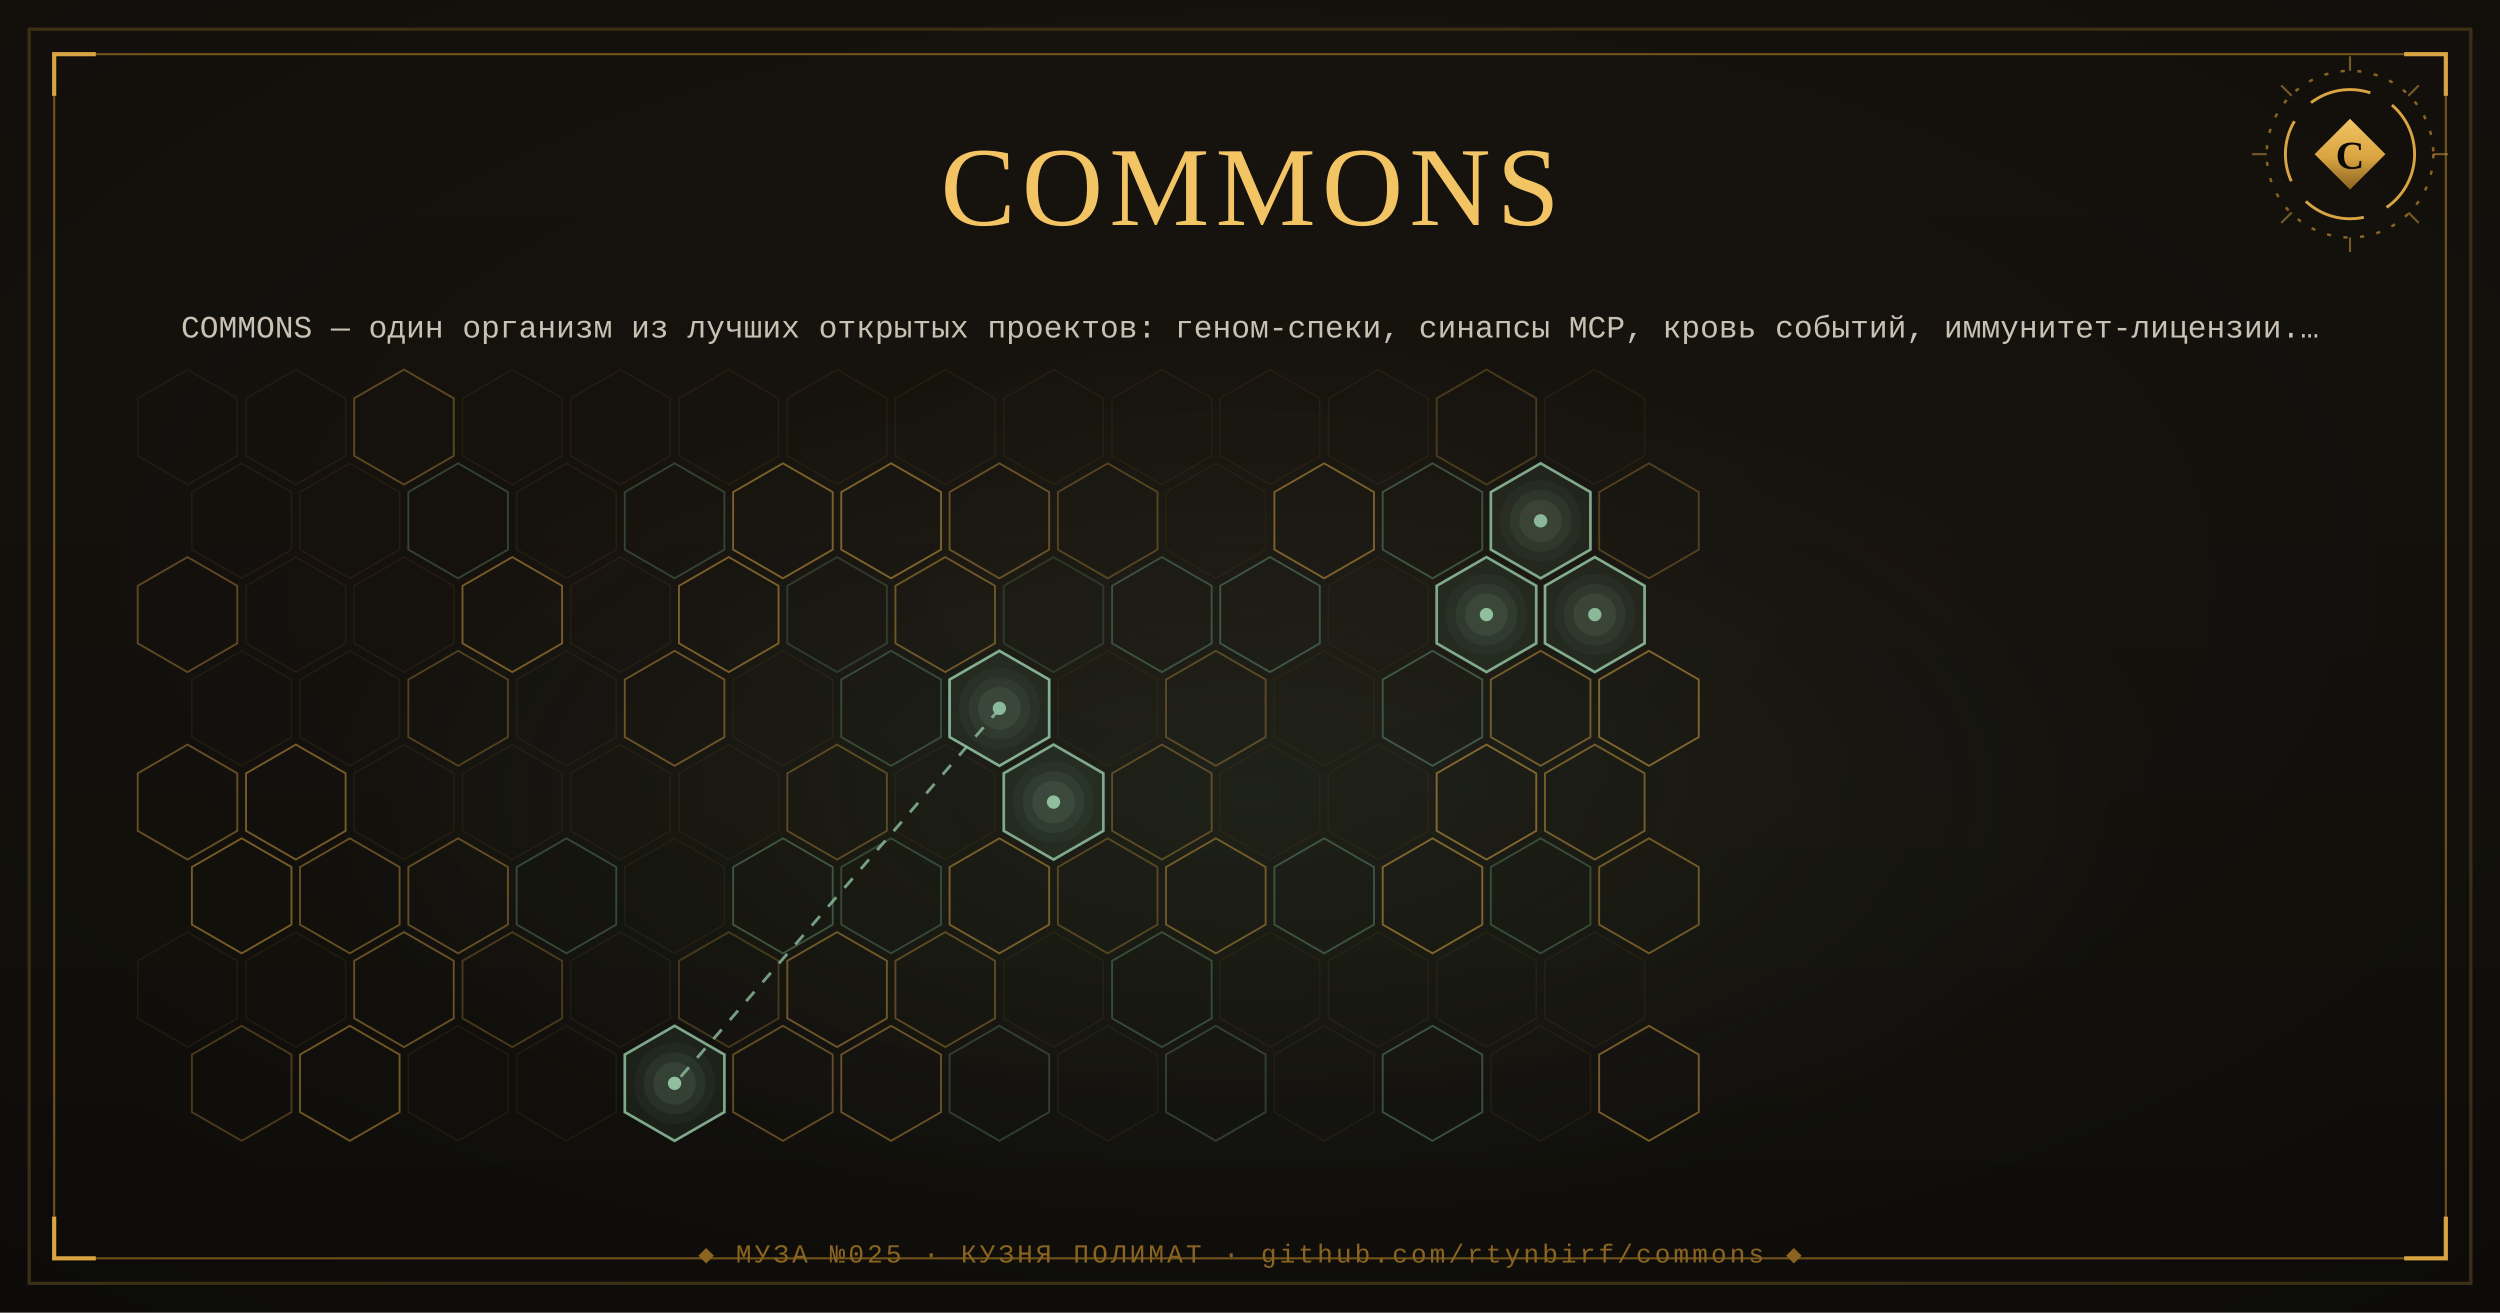
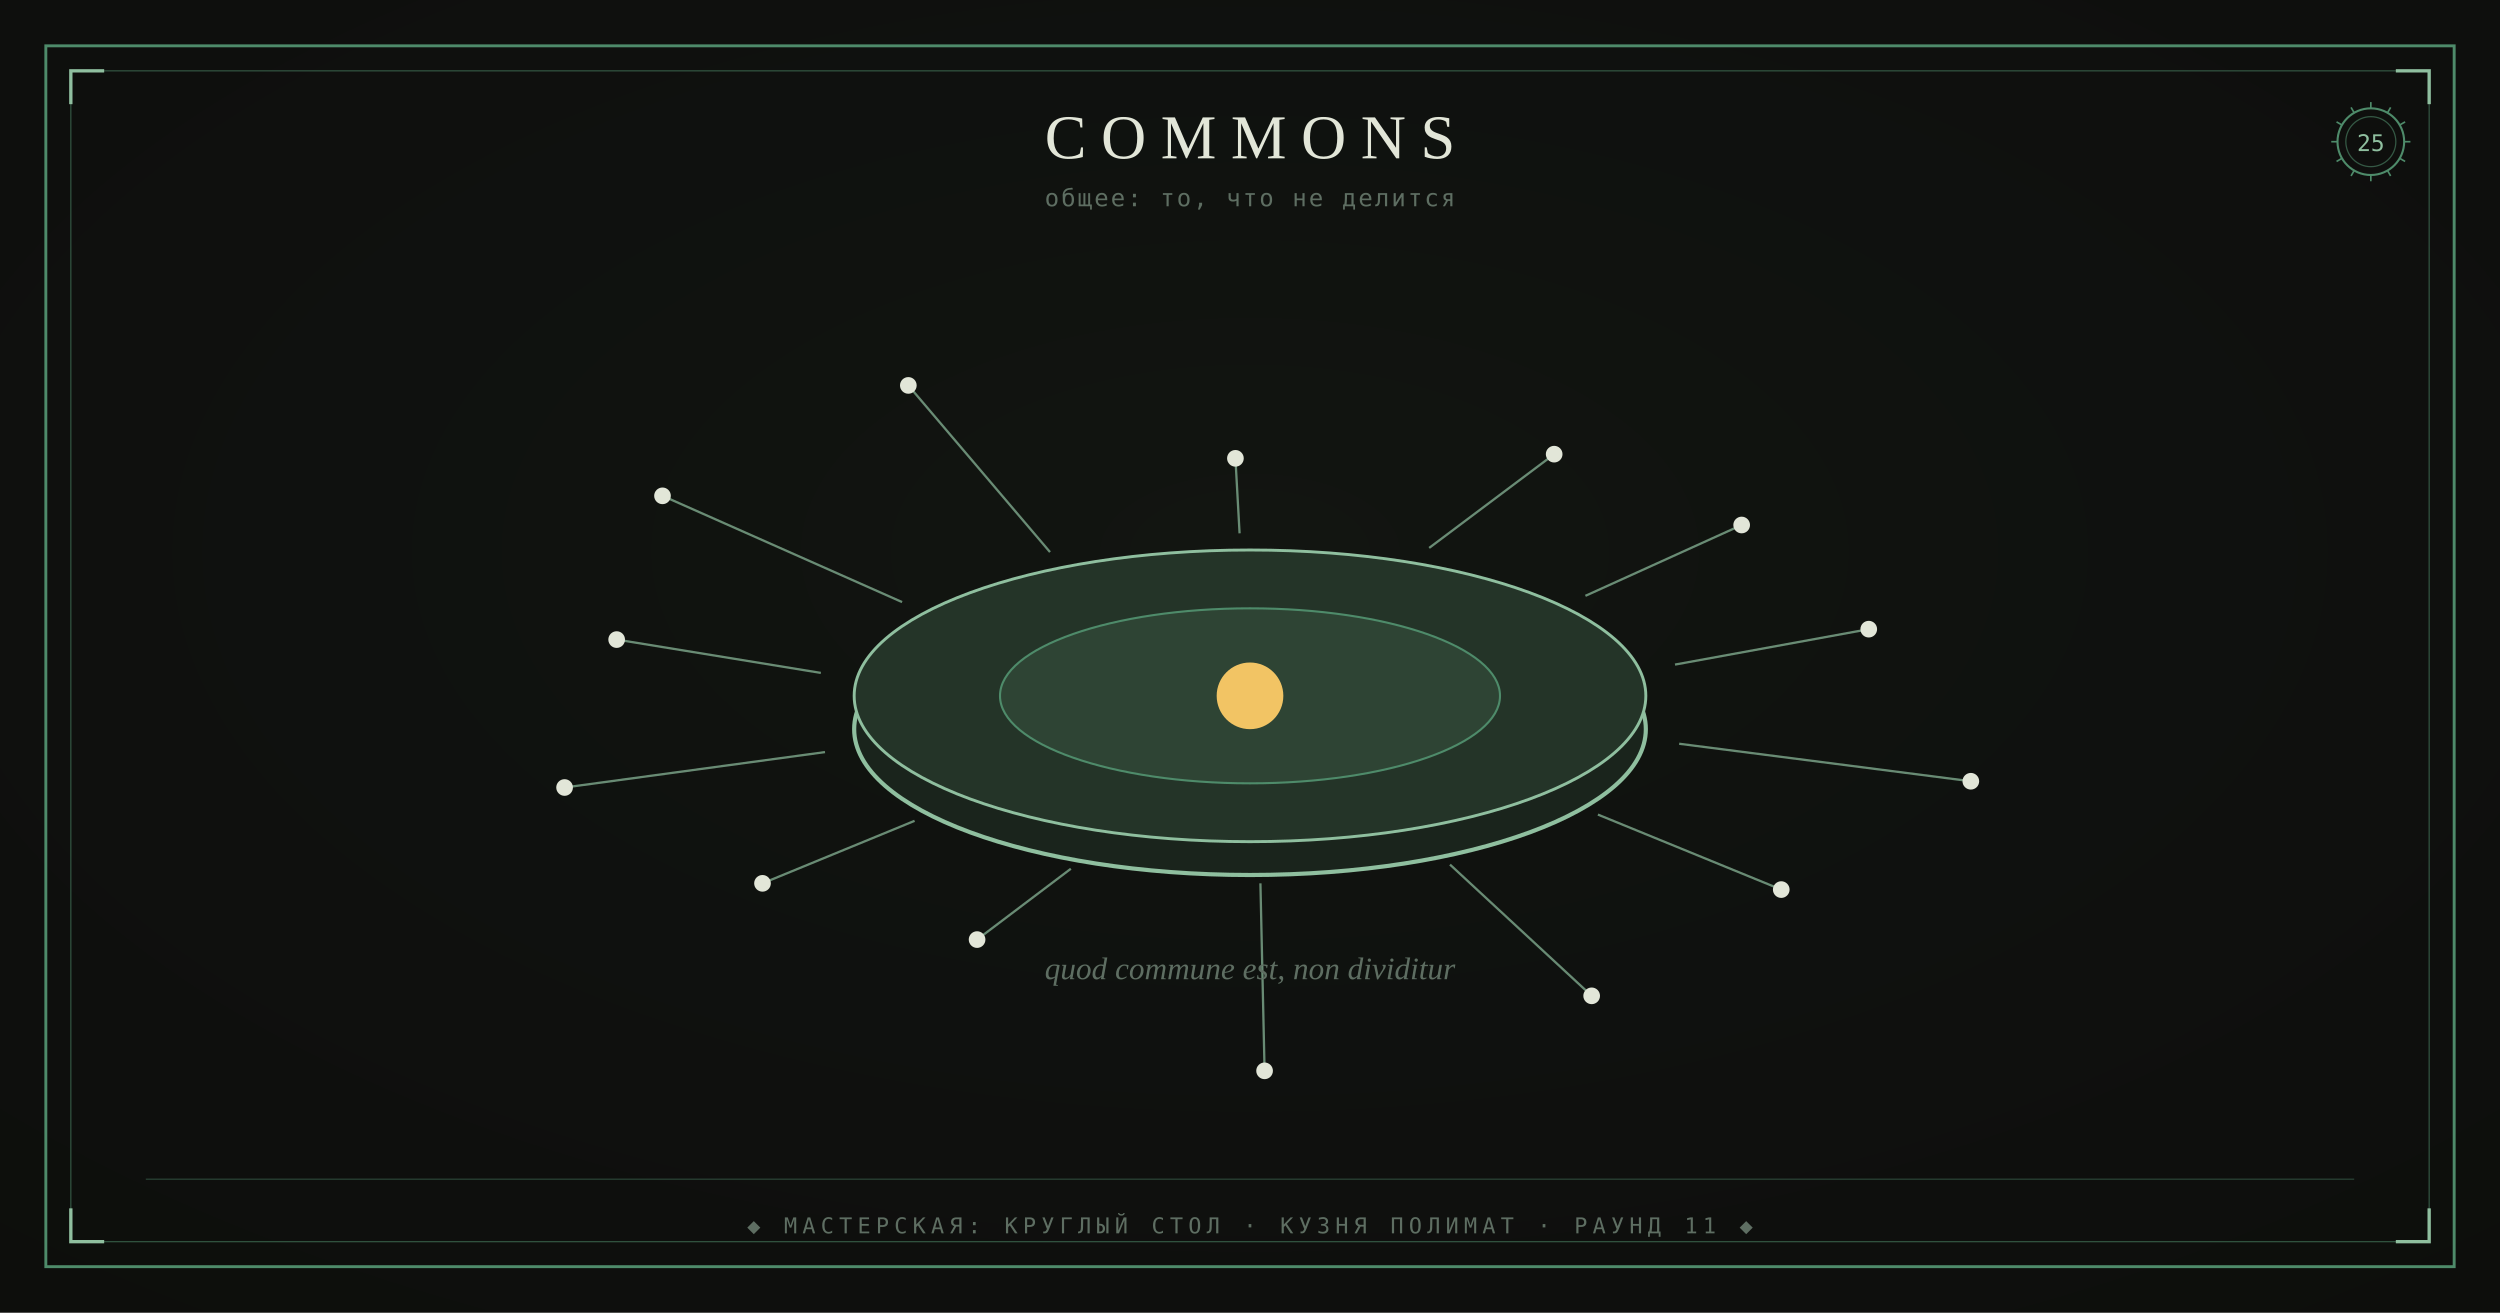
<svg xmlns="http://www.w3.org/2000/svg" viewBox="0 0 1200 630" width="1200" height="630">
-   <defs>
-     <linearGradient id="bg" x1="0" y1="0" x2="0" y2="1">
-       <stop offset="0" stop-color="#17120C" />
-       <stop offset="0.55" stop-color="#12100C" />
-       <stop offset="1" stop-color="#0B0A08" />
-     </linearGradient>
-     <linearGradient id="gGold" x1="0" y1="0" x2="0" y2="1">
-       <stop offset="0" stop-color="#F2C464" />
-       <stop offset="0.55" stop-color="#D9A441" />
-       <stop offset="1" stop-color="#8A6420" />
-     </linearGradient>
-     <linearGradient id="gGoldX" x1="0" y1="0" x2="1" y2="0">
-       <stop offset="0" stop-color="#8A6420" stop-opacity="0" />
-       <stop offset="0.5" stop-color="#F2C464" />
-       <stop offset="1" stop-color="#8A6420" stop-opacity="0" />
-     </linearGradient>
-     <radialGradient id="gVig" cx="0.5" cy="0.44" r="0.85">
-       <stop offset="0" stop-color="#1C1610" />
-       <stop offset="0.6" stop-color="#12100C" />
-       <stop offset="1" stop-color="#0B0A08" />
-     </radialGradient>
-     <radialGradient id="gMood" cx="0.5" cy="0.5" r="0.5">
-       <stop offset="0" stop-color="#5E8B6A" stop-opacity="0.13" />
-       <stop offset="1" stop-color="#5E8B6A" stop-opacity="0" />
-     </radialGradient>
-   </defs>
-   <rect width="1200" height="630" fill="url(#bg)" />
-   <rect width="1200" height="630" fill="url(#gVig)" opacity="0.6" />
-   <rect x="150" y="170" width="900" height="420" fill="url(#gMood)" />
-   <rect x="14" y="14" width="1172" height="602" fill="none" stroke="#3A2E14" stroke-width="1.6" />
-   <rect x="26" y="26" width="1148" height="578" fill="none" stroke="#8A6420" stroke-width="1" opacity="0.8" />
-   <path d="M 26 46 V 26 H 46" stroke="#D9A441" stroke-width="2" fill="none" />
-   <path d="M 1154 26 H 1174 V 46" stroke="#D9A441" stroke-width="2" fill="none" />
-   <path d="M 1174 584 V 604 H 1154" stroke="#D9A441" stroke-width="2" fill="none" />
-   <path d="M 46 604 H 26 V 584" stroke="#D9A441" stroke-width="2" fill="none" />
-   <text x="600" y="108" text-anchor="middle" font-family="Georgia, 'Times New Roman', serif" font-size="54" fill="#F2C464" letter-spacing="3">COMMONS</text>
-   <line x1="240" y1="132" x2="960" y2="132" stroke="url(#gGoldX)" stroke-width="2" />
-   <text x="600" y="162" text-anchor="middle" font-family="'Courier New', monospace" font-size="15" fill="#C9C2B4">COMMONS — один организм из лучших открытых проектов: геном-спеки, синапсы MCP, кровь событий, иммунитет-лицензии.…</text>
-   <path d="M 113.9 218.8 L 90.0 232.6 L 66.1 218.8 L 66.1 191.2 L 90.0 177.4 L 113.9 191.2 Z" fill="none" stroke="#3A2E14" stroke-width="0.7" opacity="0.4" />
-   <path d="M 165.9 218.8 L 142.0 232.6 L 118.1 218.8 L 118.1 191.2 L 142.0 177.4 L 165.9 191.2 Z" fill="none" stroke="#3A2E14" stroke-width="0.7" opacity="0.4" />
-   <path d="M 217.8 218.8 L 193.9 232.6 L 170.0 218.8 L 170.0 191.2 L 193.9 177.4 L 217.8 191.2 Z" fill="none" stroke="#D9A441" stroke-width="0.9" opacity="0.37" />
-   <path d="M 269.8 218.8 L 245.9 232.6 L 222.0 218.8 L 222.0 191.2 L 245.9 177.4 L 269.8 191.2 Z" fill="none" stroke="#3A2E14" stroke-width="0.7" opacity="0.4" />
-   <path d="M 321.7 218.8 L 297.8 232.6 L 273.9 218.8 L 273.9 191.2 L 297.8 177.4 L 321.7 191.2 Z" fill="none" stroke="#3A2E14" stroke-width="0.7" opacity="0.4" />
-   <path d="M 373.7 218.8 L 349.8 232.6 L 325.9 218.8 L 325.9 191.2 L 349.8 177.4 L 373.7 191.2 Z" fill="none" stroke="#3A2E14" stroke-width="0.7" opacity="0.4" />
-   <path d="M 425.7 218.8 L 401.8 232.6 L 377.9 218.8 L 377.9 191.2 L 401.8 177.4 L 425.7 191.2 Z" fill="none" stroke="#3A2E14" stroke-width="0.7" opacity="0.4" />
-   <path d="M 477.6 218.8 L 453.7 232.6 L 429.8 218.8 L 429.8 191.2 L 453.7 177.4 L 477.6 191.2 Z" fill="none" stroke="#3A2E14" stroke-width="0.7" opacity="0.4" />
-   <path d="M 529.6 218.8 L 505.7 232.6 L 481.8 218.8 L 481.8 191.2 L 505.7 177.4 L 529.6 191.2 Z" fill="none" stroke="#3A2E14" stroke-width="0.7" opacity="0.4" />
-   <path d="M 581.6 218.8 L 557.7 232.6 L 533.8 218.8 L 533.8 191.2 L 557.7 177.4 L 581.6 191.2 Z" fill="none" stroke="#3A2E14" stroke-width="0.7" opacity="0.4" />
-   <path d="M 633.5 218.8 L 609.6 232.6 L 585.7 218.8 L 585.7 191.2 L 609.6 177.4 L 633.5 191.2 Z" fill="none" stroke="#3A2E14" stroke-width="0.7" opacity="0.4" />
-   <path d="M 685.5 218.8 L 661.6 232.6 L 637.7 218.8 L 637.7 191.2 L 661.6 177.4 L 685.5 191.2 Z" fill="none" stroke="#3A2E14" stroke-width="0.7" opacity="0.4" />
-   <path d="M 737.4 218.8 L 713.5 232.6 L 689.6 218.8 L 689.6 191.2 L 713.5 177.4 L 737.4 191.2 Z" fill="none" stroke="#D9A441" stroke-width="0.9" opacity="0.26" />
-   <path d="M 789.4 218.8 L 765.5 232.6 L 741.6 218.8 L 741.6 191.2 L 765.5 177.4 L 789.4 191.2 Z" fill="none" stroke="#3A2E14" stroke-width="0.7" opacity="0.4" />
-   <path d="M 139.9 263.8 L 116.0 277.6 L 92.1 263.8 L 92.1 236.2 L 116.0 222.4 L 139.9 236.2 Z" fill="none" stroke="#3A2E14" stroke-width="0.7" opacity="0.4" />
-   <path d="M 191.8 263.8 L 167.9 277.6 L 144.0 263.8 L 144.0 236.2 L 167.9 222.4 L 191.8 236.2 Z" fill="none" stroke="#3A2E14" stroke-width="0.7" opacity="0.4" />
-   <path d="M 243.8 263.8 L 219.9 277.6 L 196.0 263.8 L 196.0 236.2 L 219.9 222.4 L 243.8 236.2 Z" fill="none" stroke="#5E8B6A" stroke-width="0.9" opacity="0.40" />
-   <path d="M 295.8 263.8 L 271.9 277.6 L 248.0 263.8 L 248.0 236.2 L 271.9 222.4 L 295.8 236.2 Z" fill="none" stroke="#3A2E14" stroke-width="0.7" opacity="0.4" />
-   <path d="M 347.7 263.8 L 323.8 277.6 L 299.9 263.8 L 299.9 236.2 L 323.8 222.4 L 347.7 236.2 Z" fill="none" stroke="#5E8B6A" stroke-width="0.9" opacity="0.39" />
-   <path d="M 399.7 263.8 L 375.8 277.6 L 351.9 263.8 L 351.9 236.2 L 375.8 222.4 L 399.7 236.2 Z" fill="none" stroke="#D9A441" stroke-width="0.9" opacity="0.52" />
-   <path d="M 451.7 263.8 L 427.7 277.6 L 403.8 263.8 L 403.8 236.2 L 427.7 222.4 L 451.7 236.2 Z" fill="none" stroke="#D9A441" stroke-width="0.9" opacity="0.53" />
-   <path d="M 503.6 263.8 L 479.7 277.6 L 455.8 263.8 L 455.8 236.2 L 479.7 222.4 L 503.6 236.2 Z" fill="none" stroke="#D9A441" stroke-width="0.9" opacity="0.41" />
-   <path d="M 555.6 263.8 L 531.7 277.6 L 507.8 263.8 L 507.8 236.2 L 531.7 222.4 L 555.6 236.2 Z" fill="none" stroke="#D9A441" stroke-width="0.9" opacity="0.31" />
-   <path d="M 607.5 263.8 L 583.6 277.6 L 559.7 263.8 L 559.7 236.2 L 583.6 222.4 L 607.5 236.2 Z" fill="none" stroke="#3A2E14" stroke-width="0.7" opacity="0.4" />
-   <path d="M 659.5 263.8 L 635.6 277.6 L 611.7 263.8 L 611.7 236.2 L 635.6 222.4 L 659.5 236.2 Z" fill="none" stroke="#D9A441" stroke-width="0.9" opacity="0.51" />
-   <path d="M 711.5 263.8 L 687.6 277.6 L 663.7 263.8 L 663.7 236.2 L 687.6 222.4 L 711.5 236.2 Z" fill="none" stroke="#5E8B6A" stroke-width="0.9" opacity="0.51" />
-   <path d="M 763.4 263.8 L 739.5 277.6 L 715.6 263.8 L 715.6 236.2 L 739.5 222.4 L 763.4 236.2 Z" fill="none" stroke="#3A2E14" stroke-width="0.7" opacity="0.4" />
-   <path d="M 815.4 263.8 L 791.5 277.6 L 767.6 263.8 L 767.6 236.2 L 791.5 222.4 L 815.4 236.2 Z" fill="none" stroke="#D9A441" stroke-width="0.9" opacity="0.29" />
-   <path d="M 113.9 308.8 L 90.0 322.6 L 66.1 308.8 L 66.1 281.2 L 90.0 267.4 L 113.9 281.2 Z" fill="none" stroke="#D9A441" stroke-width="0.9" opacity="0.38" />
-   <path d="M 165.9 308.8 L 142.0 322.6 L 118.1 308.8 L 118.1 281.2 L 142.0 267.4 L 165.9 281.2 Z" fill="none" stroke="#3A2E14" stroke-width="0.7" opacity="0.4" />
-   <path d="M 217.8 308.8 L 193.9 322.6 L 170.0 308.8 L 170.0 281.2 L 193.9 267.4 L 217.8 281.2 Z" fill="none" stroke="#3A2E14" stroke-width="0.7" opacity="0.4" />
-   <path d="M 269.8 308.8 L 245.9 322.6 L 222.0 308.8 L 222.0 281.2 L 245.9 267.4 L 269.8 281.2 Z" fill="none" stroke="#D9A441" stroke-width="0.9" opacity="0.50" />
-   <path d="M 321.7 308.8 L 297.8 322.6 L 273.9 308.8 L 273.9 281.2 L 297.8 267.4 L 321.7 281.2 Z" fill="none" stroke="#3A2E14" stroke-width="0.7" opacity="0.4" />
-   <path d="M 373.7 308.8 L 349.8 322.6 L 325.9 308.8 L 325.9 281.2 L 349.8 267.4 L 373.7 281.2 Z" fill="none" stroke="#D9A441" stroke-width="0.9" opacity="0.51" />
-   <path d="M 425.7 308.8 L 401.8 322.6 L 377.9 308.8 L 377.9 281.2 L 401.8 267.4 L 425.7 281.2 Z" fill="none" stroke="#5E8B6A" stroke-width="0.9" opacity="0.31" />
-   <path d="M 477.6 308.8 L 453.7 322.6 L 429.8 308.8 L 429.8 281.2 L 453.7 267.4 L 477.6 281.2 Z" fill="none" stroke="#D9A441" stroke-width="0.9" opacity="0.44" />
-   <path d="M 529.6 308.8 L 505.7 322.6 L 481.8 308.8 L 481.8 281.2 L 505.7 267.4 L 529.6 281.2 Z" fill="none" stroke="#5E8B6A" stroke-width="0.9" opacity="0.26" />
-   <path d="M 581.6 308.8 L 557.7 322.6 L 533.8 308.8 L 533.8 281.2 L 557.7 267.4 L 581.6 281.2 Z" fill="none" stroke="#5E8B6A" stroke-width="0.9" opacity="0.48" />
-   <path d="M 633.5 308.8 L 609.6 322.6 L 585.7 308.8 L 585.7 281.2 L 609.6 267.4 L 633.5 281.2 Z" fill="none" stroke="#5E8B6A" stroke-width="0.9" opacity="0.52" />
-   <path d="M 685.5 308.8 L 661.6 322.6 L 637.7 308.8 L 637.7 281.2 L 661.6 267.4 L 685.5 281.2 Z" fill="none" stroke="#3A2E14" stroke-width="0.7" opacity="0.4" />
-   <path d="M 737.4 308.8 L 713.5 322.6 L 689.6 308.8 L 689.6 281.2 L 713.5 267.4 L 737.4 281.2 Z" fill="none" stroke="#3A2E14" stroke-width="0.7" opacity="0.4" />
-   <path d="M 789.4 308.8 L 765.5 322.6 L 741.6 308.8 L 741.6 281.2 L 765.5 267.4 L 789.4 281.2 Z" fill="none" stroke="#5E8B6A" stroke-width="0.9" opacity="0.40" />
-   <path d="M 139.9 353.8 L 116.0 367.6 L 92.1 353.8 L 92.1 326.2 L 116.0 312.4 L 139.9 326.2 Z" fill="none" stroke="#3A2E14" stroke-width="0.7" opacity="0.4" />
-   <path d="M 191.8 353.8 L 167.9 367.6 L 144.0 353.8 L 144.0 326.2 L 167.9 312.4 L 191.8 326.2 Z" fill="none" stroke="#3A2E14" stroke-width="0.7" opacity="0.4" />
-   <path d="M 243.8 353.8 L 219.9 367.6 L 196.0 353.8 L 196.0 326.2 L 219.9 312.4 L 243.8 326.2 Z" fill="none" stroke="#D9A441" stroke-width="0.9" opacity="0.31" />
-   <path d="M 295.8 353.8 L 271.9 367.6 L 248.0 353.8 L 248.0 326.2 L 271.9 312.4 L 295.8 326.2 Z" fill="none" stroke="#3A2E14" stroke-width="0.7" opacity="0.4" />
-   <path d="M 347.7 353.8 L 323.8 367.6 L 299.9 353.8 L 299.9 326.2 L 323.8 312.4 L 347.7 326.2 Z" fill="none" stroke="#D9A441" stroke-width="0.9" opacity="0.43" />
-   <path d="M 399.7 353.8 L 375.8 367.6 L 351.9 353.8 L 351.9 326.2 L 375.8 312.4 L 399.7 326.2 Z" fill="none" stroke="#3A2E14" stroke-width="0.7" opacity="0.4" />
-   <path d="M 451.7 353.8 L 427.7 367.6 L 403.8 353.8 L 403.8 326.2 L 427.7 312.4 L 451.7 326.2 Z" fill="none" stroke="#5E8B6A" stroke-width="0.9" opacity="0.43" />
-   <path d="M 503.6 353.8 L 479.7 367.6 L 455.8 353.8 L 455.8 326.2 L 479.7 312.4 L 503.6 326.2 Z" fill="none" stroke="#5E8B6A" stroke-width="0.9" opacity="0.50" />
-   <path d="M 555.6 353.8 L 531.7 367.6 L 507.8 353.8 L 507.8 326.2 L 531.7 312.4 L 555.6 326.2 Z" fill="none" stroke="#3A2E14" stroke-width="0.7" opacity="0.4" />
-   <path d="M 607.5 353.8 L 583.6 367.6 L 559.7 353.8 L 559.7 326.2 L 583.6 312.4 L 607.5 326.2 Z" fill="none" stroke="#D9A441" stroke-width="0.9" opacity="0.33" />
-   <path d="M 659.5 353.8 L 635.6 367.6 L 611.7 353.8 L 611.7 326.2 L 635.6 312.4 L 659.5 326.2 Z" fill="none" stroke="#3A2E14" stroke-width="0.7" opacity="0.4" />
-   <path d="M 711.5 353.8 L 687.6 367.6 L 663.7 353.8 L 663.7 326.2 L 687.6 312.4 L 711.5 326.2 Z" fill="none" stroke="#5E8B6A" stroke-width="0.9" opacity="0.54" />
-   <path d="M 763.4 353.8 L 739.5 367.6 L 715.6 353.8 L 715.6 326.2 L 739.5 312.4 L 763.4 326.2 Z" fill="none" stroke="#D9A441" stroke-width="0.9" opacity="0.47" />
-   <path d="M 815.4 353.8 L 791.5 367.6 L 767.6 353.8 L 767.6 326.2 L 791.5 312.4 L 815.4 326.2 Z" fill="none" stroke="#D9A441" stroke-width="0.9" opacity="0.54" />
-   <path d="M 113.9 398.8 L 90.0 412.6 L 66.1 398.8 L 66.1 371.2 L 90.0 357.4 L 113.9 371.2 Z" fill="none" stroke="#D9A441" stroke-width="0.9" opacity="0.42" />
-   <path d="M 165.9 398.8 L 142.0 412.6 L 118.1 398.8 L 118.1 371.2 L 142.0 357.4 L 165.9 371.2 Z" fill="none" stroke="#D9A441" stroke-width="0.9" opacity="0.50" />
-   <path d="M 217.8 398.8 L 193.9 412.6 L 170.0 398.8 L 170.0 371.2 L 193.9 357.4 L 217.8 371.2 Z" fill="none" stroke="#3A2E14" stroke-width="0.7" opacity="0.4" />
-   <path d="M 269.8 398.8 L 245.9 412.6 L 222.0 398.8 L 222.0 371.2 L 245.9 357.4 L 269.8 371.2 Z" fill="none" stroke="#3A2E14" stroke-width="0.7" opacity="0.4" />
-   <path d="M 321.7 398.8 L 297.8 412.6 L 273.9 398.8 L 273.9 371.2 L 297.8 357.4 L 321.7 371.2 Z" fill="none" stroke="#3A2E14" stroke-width="0.7" opacity="0.4" />
-   <path d="M 373.7 398.8 L 349.8 412.6 L 325.9 398.8 L 325.9 371.2 L 349.8 357.4 L 373.7 371.2 Z" fill="none" stroke="#3A2E14" stroke-width="0.7" opacity="0.4" />
-   <path d="M 425.7 398.8 L 401.8 412.6 L 377.9 398.8 L 377.9 371.2 L 401.8 357.4 L 425.7 371.2 Z" fill="none" stroke="#D9A441" stroke-width="0.9" opacity="0.35" />
-   <path d="M 477.6 398.8 L 453.7 412.6 L 429.8 398.8 L 429.8 371.2 L 453.7 357.4 L 477.6 371.2 Z" fill="none" stroke="#3A2E14" stroke-width="0.7" opacity="0.4" />
-   <path d="M 529.6 398.8 L 505.7 412.6 L 481.8 398.8 L 481.8 371.2 L 505.7 357.4 L 529.6 371.2 Z" fill="none" stroke="#3A2E14" stroke-width="0.7" opacity="0.4" />
-   <path d="M 581.6 398.8 L 557.7 412.6 L 533.8 398.8 L 533.8 371.2 L 557.7 357.4 L 581.6 371.2 Z" fill="none" stroke="#D9A441" stroke-width="0.9" opacity="0.34" />
-   <path d="M 633.5 398.8 L 609.6 412.6 L 585.7 398.8 L 585.7 371.2 L 609.6 357.4 L 633.5 371.2 Z" fill="none" stroke="#3A2E14" stroke-width="0.7" opacity="0.4" />
-   <path d="M 685.5 398.8 L 661.6 412.6 L 637.7 398.8 L 637.7 371.2 L 661.6 357.4 L 685.5 371.2 Z" fill="none" stroke="#3A2E14" stroke-width="0.7" opacity="0.4" />
-   <path d="M 737.4 398.8 L 713.5 412.6 L 689.6 398.8 L 689.6 371.2 L 713.5 357.4 L 737.4 371.2 Z" fill="none" stroke="#D9A441" stroke-width="0.9" opacity="0.54" />
-   <path d="M 789.4 398.8 L 765.5 412.6 L 741.6 398.8 L 741.6 371.2 L 765.5 357.4 L 789.4 371.2 Z" fill="none" stroke="#D9A441" stroke-width="0.9" opacity="0.48" />
-   <path d="M 139.9 443.8 L 116.0 457.6 L 92.1 443.8 L 92.1 416.2 L 116.0 402.4 L 139.9 416.2 Z" fill="none" stroke="#D9A441" stroke-width="0.9" opacity="0.51" />
-   <path d="M 191.8 443.8 L 167.9 457.6 L 144.0 443.8 L 144.0 416.2 L 167.9 402.4 L 191.8 416.2 Z" fill="none" stroke="#D9A441" stroke-width="0.9" opacity="0.42" />
-   <path d="M 243.8 443.8 L 219.9 457.6 L 196.0 443.8 L 196.0 416.2 L 219.9 402.4 L 243.8 416.2 Z" fill="none" stroke="#D9A441" stroke-width="0.9" opacity="0.41" />
-   <path d="M 295.8 443.8 L 271.9 457.6 L 248.0 443.8 L 248.0 416.2 L 271.9 402.4 L 295.8 416.2 Z" fill="none" stroke="#5E8B6A" stroke-width="0.9" opacity="0.44" />
-   <path d="M 347.7 443.8 L 323.8 457.6 L 299.9 443.8 L 299.9 416.2 L 323.8 402.4 L 347.7 416.2 Z" fill="none" stroke="#3A2E14" stroke-width="0.7" opacity="0.4" />
-   <path d="M 399.7 443.8 L 375.8 457.6 L 351.9 443.8 L 351.9 416.2 L 375.8 402.4 L 399.7 416.2 Z" fill="none" stroke="#5E8B6A" stroke-width="0.9" opacity="0.53" />
-   <path d="M 451.7 443.8 L 427.7 457.6 L 403.8 443.8 L 403.8 416.2 L 427.7 402.4 L 451.7 416.2 Z" fill="none" stroke="#5E8B6A" stroke-width="0.9" opacity="0.42" />
-   <path d="M 503.6 443.8 L 479.7 457.6 L 455.8 443.8 L 455.8 416.2 L 479.7 402.4 L 503.6 416.2 Z" fill="none" stroke="#D9A441" stroke-width="0.9" opacity="0.49" />
-   <path d="M 555.6 443.8 L 531.7 457.6 L 507.8 443.8 L 507.8 416.2 L 531.7 402.4 L 555.6 416.2 Z" fill="none" stroke="#D9A441" stroke-width="0.9" opacity="0.31" />
-   <path d="M 607.5 443.8 L 583.6 457.6 L 559.7 443.8 L 559.7 416.2 L 583.6 402.4 L 607.5 416.2 Z" fill="none" stroke="#D9A441" stroke-width="0.9" opacity="0.46" />
-   <path d="M 659.5 443.8 L 635.6 457.6 L 611.7 443.8 L 611.7 416.2 L 635.6 402.4 L 659.5 416.2 Z" fill="none" stroke="#5E8B6A" stroke-width="0.9" opacity="0.50" />
-   <path d="M 711.5 443.8 L 687.6 457.6 L 663.7 443.8 L 663.7 416.2 L 687.6 402.4 L 711.5 416.2 Z" fill="none" stroke="#D9A441" stroke-width="0.9" opacity="0.53" />
-   <path d="M 763.4 443.8 L 739.5 457.6 L 715.6 443.8 L 715.6 416.2 L 739.5 402.4 L 763.4 416.2 Z" fill="none" stroke="#5E8B6A" stroke-width="0.9" opacity="0.43" />
-   <path d="M 815.4 443.8 L 791.5 457.6 L 767.6 443.8 L 767.6 416.2 L 791.5 402.4 L 815.4 416.2 Z" fill="none" stroke="#D9A441" stroke-width="0.9" opacity="0.46" />
-   <path d="M 113.9 488.8 L 90.0 502.6 L 66.1 488.8 L 66.1 461.2 L 90.0 447.4 L 113.9 461.2 Z" fill="none" stroke="#3A2E14" stroke-width="0.7" opacity="0.4" />
-   <path d="M 165.9 488.8 L 142.0 502.6 L 118.1 488.8 L 118.1 461.2 L 142.0 447.4 L 165.9 461.2 Z" fill="none" stroke="#3A2E14" stroke-width="0.7" opacity="0.4" />
-   <path d="M 217.8 488.8 L 193.9 502.6 L 170.0 488.8 L 170.0 461.2 L 193.9 447.4 L 217.8 461.2 Z" fill="none" stroke="#D9A441" stroke-width="0.9" opacity="0.43" />
-   <path d="M 269.8 488.8 L 245.9 502.6 L 222.0 488.8 L 222.0 461.2 L 245.9 447.4 L 269.8 461.2 Z" fill="none" stroke="#D9A441" stroke-width="0.9" opacity="0.28" />
-   <path d="M 321.7 488.8 L 297.8 502.6 L 273.9 488.8 L 273.9 461.2 L 297.8 447.4 L 321.7 461.2 Z" fill="none" stroke="#3A2E14" stroke-width="0.7" opacity="0.4" />
-   <path d="M 373.7 488.8 L 349.8 502.6 L 325.9 488.8 L 325.9 461.2 L 349.8 447.4 L 373.7 461.2 Z" fill="none" stroke="#D9A441" stroke-width="0.9" opacity="0.25" />
-   <path d="M 425.7 488.8 L 401.8 502.6 L 377.9 488.8 L 377.9 461.2 L 401.8 447.4 L 425.7 461.2 Z" fill="none" stroke="#D9A441" stroke-width="0.9" opacity="0.46" />
-   <path d="M 477.6 488.8 L 453.7 502.6 L 429.8 488.8 L 429.8 461.2 L 453.7 447.4 L 477.6 461.2 Z" fill="none" stroke="#D9A441" stroke-width="0.9" opacity="0.36" />
-   <path d="M 529.6 488.8 L 505.7 502.6 L 481.8 488.8 L 481.8 461.2 L 505.7 447.4 L 529.6 461.2 Z" fill="none" stroke="#3A2E14" stroke-width="0.7" opacity="0.4" />
-   <path d="M 581.6 488.8 L 557.7 502.6 L 533.8 488.8 L 533.8 461.2 L 557.7 447.4 L 581.6 461.2 Z" fill="none" stroke="#5E8B6A" stroke-width="0.9" opacity="0.44" />
-   <path d="M 633.5 488.8 L 609.6 502.6 L 585.7 488.8 L 585.7 461.2 L 609.6 447.4 L 633.5 461.2 Z" fill="none" stroke="#3A2E14" stroke-width="0.7" opacity="0.4" />
-   <path d="M 685.5 488.8 L 661.6 502.6 L 637.7 488.8 L 637.7 461.2 L 661.6 447.4 L 685.5 461.2 Z" fill="none" stroke="#3A2E14" stroke-width="0.7" opacity="0.4" />
-   <path d="M 737.4 488.8 L 713.5 502.6 L 689.6 488.8 L 689.6 461.2 L 713.5 447.4 L 737.4 461.2 Z" fill="none" stroke="#3A2E14" stroke-width="0.7" opacity="0.4" />
-   <path d="M 789.4 488.8 L 765.5 502.6 L 741.6 488.8 L 741.6 461.2 L 765.5 447.4 L 789.4 461.2 Z" fill="none" stroke="#3A2E14" stroke-width="0.7" opacity="0.4" />
-   <path d="M 139.9 533.8 L 116.0 547.6 L 92.1 533.8 L 92.1 506.2 L 116.0 492.4 L 139.9 506.2 Z" fill="none" stroke="#D9A441" stroke-width="0.9" opacity="0.29" />
-   <path d="M 191.8 533.8 L 167.9 547.6 L 144.0 533.8 L 144.0 506.2 L 167.9 492.4 L 191.8 506.2 Z" fill="none" stroke="#D9A441" stroke-width="0.9" opacity="0.48" />
-   <path d="M 243.8 533.8 L 219.9 547.6 L 196.0 533.8 L 196.0 506.2 L 219.9 492.4 L 243.8 506.2 Z" fill="none" stroke="#3A2E14" stroke-width="0.7" opacity="0.4" />
-   <path d="M 295.8 533.8 L 271.9 547.6 L 248.0 533.8 L 248.0 506.2 L 271.9 492.4 L 295.8 506.2 Z" fill="none" stroke="#3A2E14" stroke-width="0.7" opacity="0.4" />
-   <path d="M 347.7 533.8 L 323.8 547.6 L 299.9 533.8 L 299.9 506.2 L 323.8 492.4 L 347.7 506.2 Z" fill="none" stroke="#3A2E14" stroke-width="0.7" opacity="0.4" />
-   <path d="M 399.7 533.8 L 375.8 547.6 L 351.9 533.8 L 351.9 506.2 L 375.8 492.4 L 399.7 506.2 Z" fill="none" stroke="#D9A441" stroke-width="0.9" opacity="0.40" />
-   <path d="M 451.7 533.8 L 427.7 547.6 L 403.8 533.8 L 403.8 506.2 L 427.7 492.4 L 451.7 506.2 Z" fill="none" stroke="#D9A441" stroke-width="0.9" opacity="0.43" />
-   <path d="M 503.6 533.8 L 479.7 547.6 L 455.8 533.8 L 455.8 506.2 L 479.7 492.4 L 503.6 506.2 Z" fill="none" stroke="#5E8B6A" stroke-width="0.9" opacity="0.37" />
-   <path d="M 555.6 533.8 L 531.7 547.6 L 507.8 533.8 L 507.8 506.2 L 531.7 492.4 L 555.6 506.2 Z" fill="none" stroke="#3A2E14" stroke-width="0.7" opacity="0.4" />
-   <path d="M 607.5 533.8 L 583.6 547.6 L 559.7 533.8 L 559.7 506.2 L 583.6 492.4 L 607.5 506.2 Z" fill="none" stroke="#5E8B6A" stroke-width="0.9" opacity="0.37" />
-   <path d="M 659.5 533.8 L 635.6 547.6 L 611.7 533.8 L 611.7 506.2 L 635.6 492.4 L 659.5 506.2 Z" fill="none" stroke="#3A2E14" stroke-width="0.7" opacity="0.4" />
-   <path d="M 711.5 533.8 L 687.6 547.6 L 663.7 533.8 L 663.7 506.2 L 687.6 492.4 L 711.5 506.2 Z" fill="none" stroke="#5E8B6A" stroke-width="0.9" opacity="0.51" />
-   <path d="M 763.4 533.8 L 739.5 547.6 L 715.6 533.8 L 715.6 506.2 L 739.5 492.4 L 763.4 506.2 Z" fill="none" stroke="#3A2E14" stroke-width="0.7" opacity="0.4" />
-   <path d="M 815.4 533.8 L 791.5 547.6 L 767.6 533.8 L 767.6 506.2 L 791.5 492.4 L 815.4 506.2 Z" fill="none" stroke="#D9A441" stroke-width="0.9" opacity="0.50" />
-   <path d="M 503.6 353.8 L 479.7 367.6 L 455.8 353.8 L 455.8 326.2 L 479.7 312.4 L 503.6 326.2 Z" fill="#5E8B6A" opacity="0.13" />
-   <path d="M 503.6 353.8 L 479.7 367.6 L 455.8 353.8 L 455.8 326.2 L 479.7 312.4 L 503.6 326.2 Z" fill="none" stroke="#8FBF9F" stroke-width="1.3" opacity="0.85" />
-   <g opacity="0.95">
-     <circle cx="479.7" cy="340.0" r="19.5" fill="#8FBF9F" opacity="0.045" />
-     <circle cx="479.7" cy="340.0" r="14.8" fill="#8FBF9F" opacity="0.075" />
-     <circle cx="479.7" cy="340.0" r="10.2" fill="#8FBF9F" opacity="0.105" />
-     <circle cx="479.7" cy="340.0" r="3.2" fill="#8FBF9F" />
-     <animate attributeName="opacity" values="1;0.35;1" dur="5s" repeatCount="indefinite" />
+   <rect width="1200" height="630" fill="#0B0C0A" />
+   <radialGradient id="vig25" cx="0.5" cy="0.42" r="0.95">
+     <stop offset="0" stop-color="#131612" />
+     <stop offset="1" stop-color="#0B0C0A" />
+   </radialGradient>
+   <rect width="1200" height="630" fill="url(#vig25)" opacity="0.9" />
+   <rect x="22" y="22" width="1156" height="586" fill="none" stroke="#4E8B6A" stroke-width="1.4" />
+   <rect x="34" y="34" width="1132" height="562" fill="none" stroke="#4E8B6A" stroke-width="0.6" opacity="0.55" />
+   <path d="M 34 50 L 34 34 L 50 34" fill="none" stroke="#8FBF9F" stroke-width="1.6" />
+   <path d="M 1166 50 L 1166 34 L 1150 34" fill="none" stroke="#8FBF9F" stroke-width="1.6" />
+   <path d="M 34 580 L 34 596 L 50 596" fill="none" stroke="#8FBF9F" stroke-width="1.6" />
+   <path d="M 1166 580 L 1166 596 L 1150 596" fill="none" stroke="#8FBF9F" stroke-width="1.6" />
+   <text x="600.0" y="76" text-anchor="middle" font-family="Georgia, 'Times New Roman', serif" font-size="30" fill="#E2E6D8" letter-spacing="7">COMMONS</text>
+   <text x="600.0" y="99" text-anchor="middle" font-family="'Cascadia Mono', ui-monospace, Consolas, monospace" font-size="11.5" fill="#5E6E62" letter-spacing="1">общее: то, что не делится</text>
+   <g transform="translate(1138,68)">
+     <circle r="16" fill="none" stroke="#4E8B6A" stroke-width="1" />
+     <circle r="12" fill="none" stroke="#4E8B6A" stroke-width="0.6" opacity="0.6" />
+     <text y="4.5" text-anchor="middle" font-family="'Cascadia Mono', ui-monospace, Consolas, monospace" font-size="11" fill="#8FBF9F">25</text>
+     <g stroke="#4E8B6A" stroke-width="0.8">
+       <line x1="0" y1="-19" x2="0" y2="-16" transform="rotate(0)" />
+       <line x1="0" y1="-19" x2="0" y2="-16" transform="rotate(30)" />
+       <line x1="0" y1="-19" x2="0" y2="-16" transform="rotate(60)" />
+       <line x1="0" y1="-19" x2="0" y2="-16" transform="rotate(90)" />
+       <line x1="0" y1="-19" x2="0" y2="-16" transform="rotate(120)" />
+       <line x1="0" y1="-19" x2="0" y2="-16" transform="rotate(150)" />
+       <line x1="0" y1="-19" x2="0" y2="-16" transform="rotate(180)" />
+       <line x1="0" y1="-19" x2="0" y2="-16" transform="rotate(210)" />
+       <line x1="0" y1="-19" x2="0" y2="-16" transform="rotate(240)" />
+       <line x1="0" y1="-19" x2="0" y2="-16" transform="rotate(270)" />
+       <line x1="0" y1="-19" x2="0" y2="-16" transform="rotate(300)" />
+       <line x1="0" y1="-19" x2="0" y2="-16" transform="rotate(330)" />
+     </g>
  </g>
-   <path d="M 529.6 398.8 L 505.7 412.6 L 481.8 398.8 L 481.8 371.2 L 505.7 357.4 L 529.6 371.2 Z" fill="#5E8B6A" opacity="0.13" />
-   <path d="M 529.6 398.8 L 505.7 412.6 L 481.8 398.8 L 481.8 371.2 L 505.7 357.4 L 529.6 371.2 Z" fill="none" stroke="#8FBF9F" stroke-width="1.3" opacity="0.85" />
-   <circle cx="505.7" cy="385.0" r="19.5" fill="#8FBF9F" opacity="0.045" />
-   <circle cx="505.7" cy="385.0" r="14.8" fill="#8FBF9F" opacity="0.075" />
-   <circle cx="505.7" cy="385.0" r="10.2" fill="#8FBF9F" opacity="0.105" />
-   <circle cx="505.7" cy="385.0" r="3.2" fill="#8FBF9F" />
-   <path d="M 763.4 263.8 L 739.5 277.6 L 715.6 263.8 L 715.6 236.2 L 739.5 222.4 L 763.4 236.2 Z" fill="#5E8B6A" opacity="0.13" />
-   <path d="M 763.4 263.8 L 739.5 277.6 L 715.6 263.8 L 715.6 236.2 L 739.5 222.4 L 763.4 236.2 Z" fill="none" stroke="#8FBF9F" stroke-width="1.3" opacity="0.85" />
-   <g opacity="0.95">
-     <circle cx="739.5" cy="250.0" r="19.5" fill="#8FBF9F" opacity="0.045" />
-     <circle cx="739.5" cy="250.0" r="14.8" fill="#8FBF9F" opacity="0.075" />
-     <circle cx="739.5" cy="250.0" r="10.2" fill="#8FBF9F" opacity="0.105" />
-     <circle cx="739.5" cy="250.0" r="3.2" fill="#8FBF9F" />
-     <animate attributeName="opacity" values="1;0.35;1" dur="4s" repeatCount="indefinite" />
+   <line x1="70" y1="566" x2="1130" y2="566" stroke="#4E8B6A" stroke-width="0.5" opacity="0.5" />
+   <text x="600.0" y="592" text-anchor="middle" font-family="'Cascadia Mono', ui-monospace, Consolas, monospace" font-size="10.5" fill="#5E6E62" letter-spacing="2.5">◆ МАСТЕРСКАЯ: КРУГЛЫЙ СТОЛ · КУЗНЯ ПОЛИМАТ · РАУНД 11 ◆</text>
+   <clipPath id="clip25">
+     <rect x="70" y="118" width="1060" height="404" />
+   </clipPath>
+   <g clip-path="url(#clip25)">
+     <ellipse cx="600.0" cy="350.0" rx="190" ry="70" fill="#1A241C" stroke="#8FBF9F" stroke-width="2" />
+     <ellipse cx="600.0" cy="334" rx="190" ry="70" fill="#243428" stroke="#8FBF9F" stroke-width="1.4" />
+     <ellipse cx="600.0" cy="334" rx="120" ry="42" fill="#2E4434" stroke="#4E8B6A" stroke-width="1" />
+     <circle cx="600.0" cy="334" r="16" fill="#F2C464" />
+     <line x1="806" y1="357" x2="946" y2="375" stroke="#8FBF9F" stroke-width="1.1" opacity="0.7" />
+     <circle cx="946" cy="375" r="4" fill="#E2E6D8" />
+     <line x1="767" y1="391" x2="855" y2="427" stroke="#8FBF9F" stroke-width="1.1" opacity="0.7" />
+     <circle cx="855" cy="427" r="4" fill="#E2E6D8" />
+     <line x1="696" y1="415" x2="764" y2="478" stroke="#8FBF9F" stroke-width="1.1" opacity="0.7" />
+     <circle cx="764" cy="478" r="4" fill="#E2E6D8" />
+     <line x1="605" y1="424" x2="607" y2="514" stroke="#8FBF9F" stroke-width="1.1" opacity="0.7" />
+     <circle cx="607" cy="514" r="4" fill="#E2E6D8" />
+     <line x1="514" y1="417" x2="469" y2="451" stroke="#8FBF9F" stroke-width="1.1" opacity="0.7" />
+     <circle cx="469" cy="451" r="4" fill="#E2E6D8" />
+     <line x1="439" y1="394" x2="366" y2="424" stroke="#8FBF9F" stroke-width="1.1" opacity="0.7" />
+     <circle cx="366" cy="424" r="4" fill="#E2E6D8" />
+     <line x1="396" y1="361" x2="271" y2="378" stroke="#8FBF9F" stroke-width="1.1" opacity="0.7" />
+     <circle cx="271" cy="378" r="4" fill="#E2E6D8" />
+     <line x1="394" y1="323" x2="296" y2="307" stroke="#8FBF9F" stroke-width="1.1" opacity="0.7" />
+     <circle cx="296" cy="307" r="4" fill="#E2E6D8" />
+     <line x1="433" y1="289" x2="318" y2="238" stroke="#8FBF9F" stroke-width="1.1" opacity="0.7" />
+     <circle cx="318" cy="238" r="4" fill="#E2E6D8" />
+     <line x1="504" y1="265" x2="436" y2="185" stroke="#8FBF9F" stroke-width="1.1" opacity="0.7" />
+     <circle cx="436" cy="185" r="4" fill="#E2E6D8" />
+     <line x1="595" y1="256" x2="593" y2="220" stroke="#8FBF9F" stroke-width="1.1" opacity="0.7" />
+     <circle cx="593" cy="220" r="4" fill="#E2E6D8" />
+     <line x1="686" y1="263" x2="746" y2="218" stroke="#8FBF9F" stroke-width="1.1" opacity="0.7" />
+     <circle cx="746" cy="218" r="4" fill="#E2E6D8" />
+     <line x1="761" y1="286" x2="836" y2="252" stroke="#8FBF9F" stroke-width="1.1" opacity="0.7" />
+     <circle cx="836" cy="252" r="4" fill="#E2E6D8" />
+     <line x1="804" y1="319" x2="897" y2="302" stroke="#8FBF9F" stroke-width="1.1" opacity="0.7" />
+     <circle cx="897" cy="302" r="4" fill="#E2E6D8" />
+     <text x="600.0" y="470" text-anchor="middle" font-family="Georgia, 'Times New Roman', serif" font-style="italic" font-size="15" fill="#5E6E62">quod commune est, non dividitur</text>
  </g>
-   <path d="M 347.7 533.8 L 323.8 547.6 L 299.9 533.8 L 299.9 506.2 L 323.8 492.4 L 347.7 506.2 Z" fill="#5E8B6A" opacity="0.13" />
-   <path d="M 347.7 533.8 L 323.8 547.6 L 299.9 533.8 L 299.9 506.2 L 323.8 492.4 L 347.7 506.2 Z" fill="none" stroke="#8FBF9F" stroke-width="1.3" opacity="0.85" />
-   <circle cx="323.8" cy="520.0" r="19.5" fill="#8FBF9F" opacity="0.045" />
-   <circle cx="323.8" cy="520.0" r="14.8" fill="#8FBF9F" opacity="0.075" />
-   <circle cx="323.8" cy="520.0" r="10.2" fill="#8FBF9F" opacity="0.105" />
-   <circle cx="323.8" cy="520.0" r="3.2" fill="#8FBF9F" />
-   <path d="M 789.4 308.8 L 765.5 322.6 L 741.6 308.8 L 741.6 281.2 L 765.5 267.4 L 789.4 281.2 Z" fill="#5E8B6A" opacity="0.13" />
-   <path d="M 789.4 308.8 L 765.5 322.6 L 741.6 308.8 L 741.6 281.2 L 765.5 267.4 L 789.4 281.2 Z" fill="none" stroke="#8FBF9F" stroke-width="1.3" opacity="0.85" />
-   <g opacity="0.95">
-     <circle cx="765.5" cy="295.0" r="19.5" fill="#8FBF9F" opacity="0.045" />
-     <circle cx="765.5" cy="295.0" r="14.8" fill="#8FBF9F" opacity="0.075" />
-     <circle cx="765.5" cy="295.0" r="10.2" fill="#8FBF9F" opacity="0.105" />
-     <circle cx="765.5" cy="295.0" r="3.2" fill="#8FBF9F" />
-     <animate attributeName="opacity" values="1;0.35;1" dur="7s" repeatCount="indefinite" />
-   </g>
-   <path d="M 737.4 308.8 L 713.5 322.6 L 689.6 308.8 L 689.6 281.2 L 713.5 267.4 L 737.4 281.2 Z" fill="#5E8B6A" opacity="0.13" />
-   <path d="M 737.4 308.8 L 713.5 322.6 L 689.6 308.8 L 689.6 281.2 L 713.5 267.4 L 737.4 281.2 Z" fill="none" stroke="#8FBF9F" stroke-width="1.3" opacity="0.85" />
-   <circle cx="713.5" cy="295.0" r="19.5" fill="#8FBF9F" opacity="0.045" />
-   <circle cx="713.5" cy="295.0" r="14.8" fill="#8FBF9F" opacity="0.075" />
-   <circle cx="713.5" cy="295.0" r="10.2" fill="#8FBF9F" opacity="0.105" />
-   <circle cx="713.5" cy="295.0" r="3.2" fill="#8FBF9F" />
-   <path d="M 480 340 L 324 520" stroke="#8FBF9F" stroke-width="1.4" stroke-dasharray="6 6" opacity="0.8">
-     <animate attributeName="stroke-dashoffset" values="0;24" dur="3s" repeatCount="indefinite" />
-   </path>
-   <circle cx="1128" cy="74" r="40" fill="none" stroke="#8A6420" stroke-width="1.2" stroke-dasharray="2 6" />
-   <circle cx="1128" cy="74" r="31" fill="none" stroke="#D9A441" stroke-width="1.4" stroke-dasharray="30 12" />
-   <line x1="1128" y1="34" x2="1128" y2="27" stroke="#D9A441" stroke-width="1" opacity="0.5" />
-   <line x1="1156" y1="46" x2="1161" y2="41" stroke="#D9A441" stroke-width="1" opacity="0.5" />
-   <line x1="1168" y1="74" x2="1175" y2="74" stroke="#D9A441" stroke-width="1" opacity="0.5" />
-   <line x1="1156" y1="102" x2="1161" y2="107" stroke="#D9A441" stroke-width="1" opacity="0.5" />
-   <line x1="1128" y1="114" x2="1128" y2="121" stroke="#D9A441" stroke-width="1" opacity="0.5" />
-   <line x1="1100" y1="102" x2="1095" y2="107" stroke="#D9A441" stroke-width="1" opacity="0.5" />
-   <line x1="1088" y1="74" x2="1081" y2="74" stroke="#D9A441" stroke-width="1" opacity="0.5" />
-   <line x1="1100" y1="46" x2="1095" y2="41" stroke="#D9A441" stroke-width="1" opacity="0.5" />
-   <path d="M 1128 57 L 1145 74 L 1128 91 L 1111 74 Z" fill="url(#gGold)" />
-   <text x="1128" y="81" text-anchor="middle" font-family="Georgia, 'Times New Roman', serif" font-size="19" fill="#0B0A08" font-weight="bold">C</text>
-   <text x="600" y="606" text-anchor="middle" font-family="'Courier New', monospace" font-size="12.5" fill="#8A6420" letter-spacing="1.5">◆ МУЗА №025 · КУЗНЯ ПОЛИМАТ · github.com/rtynbirf/commons ◆</text>
</svg>
